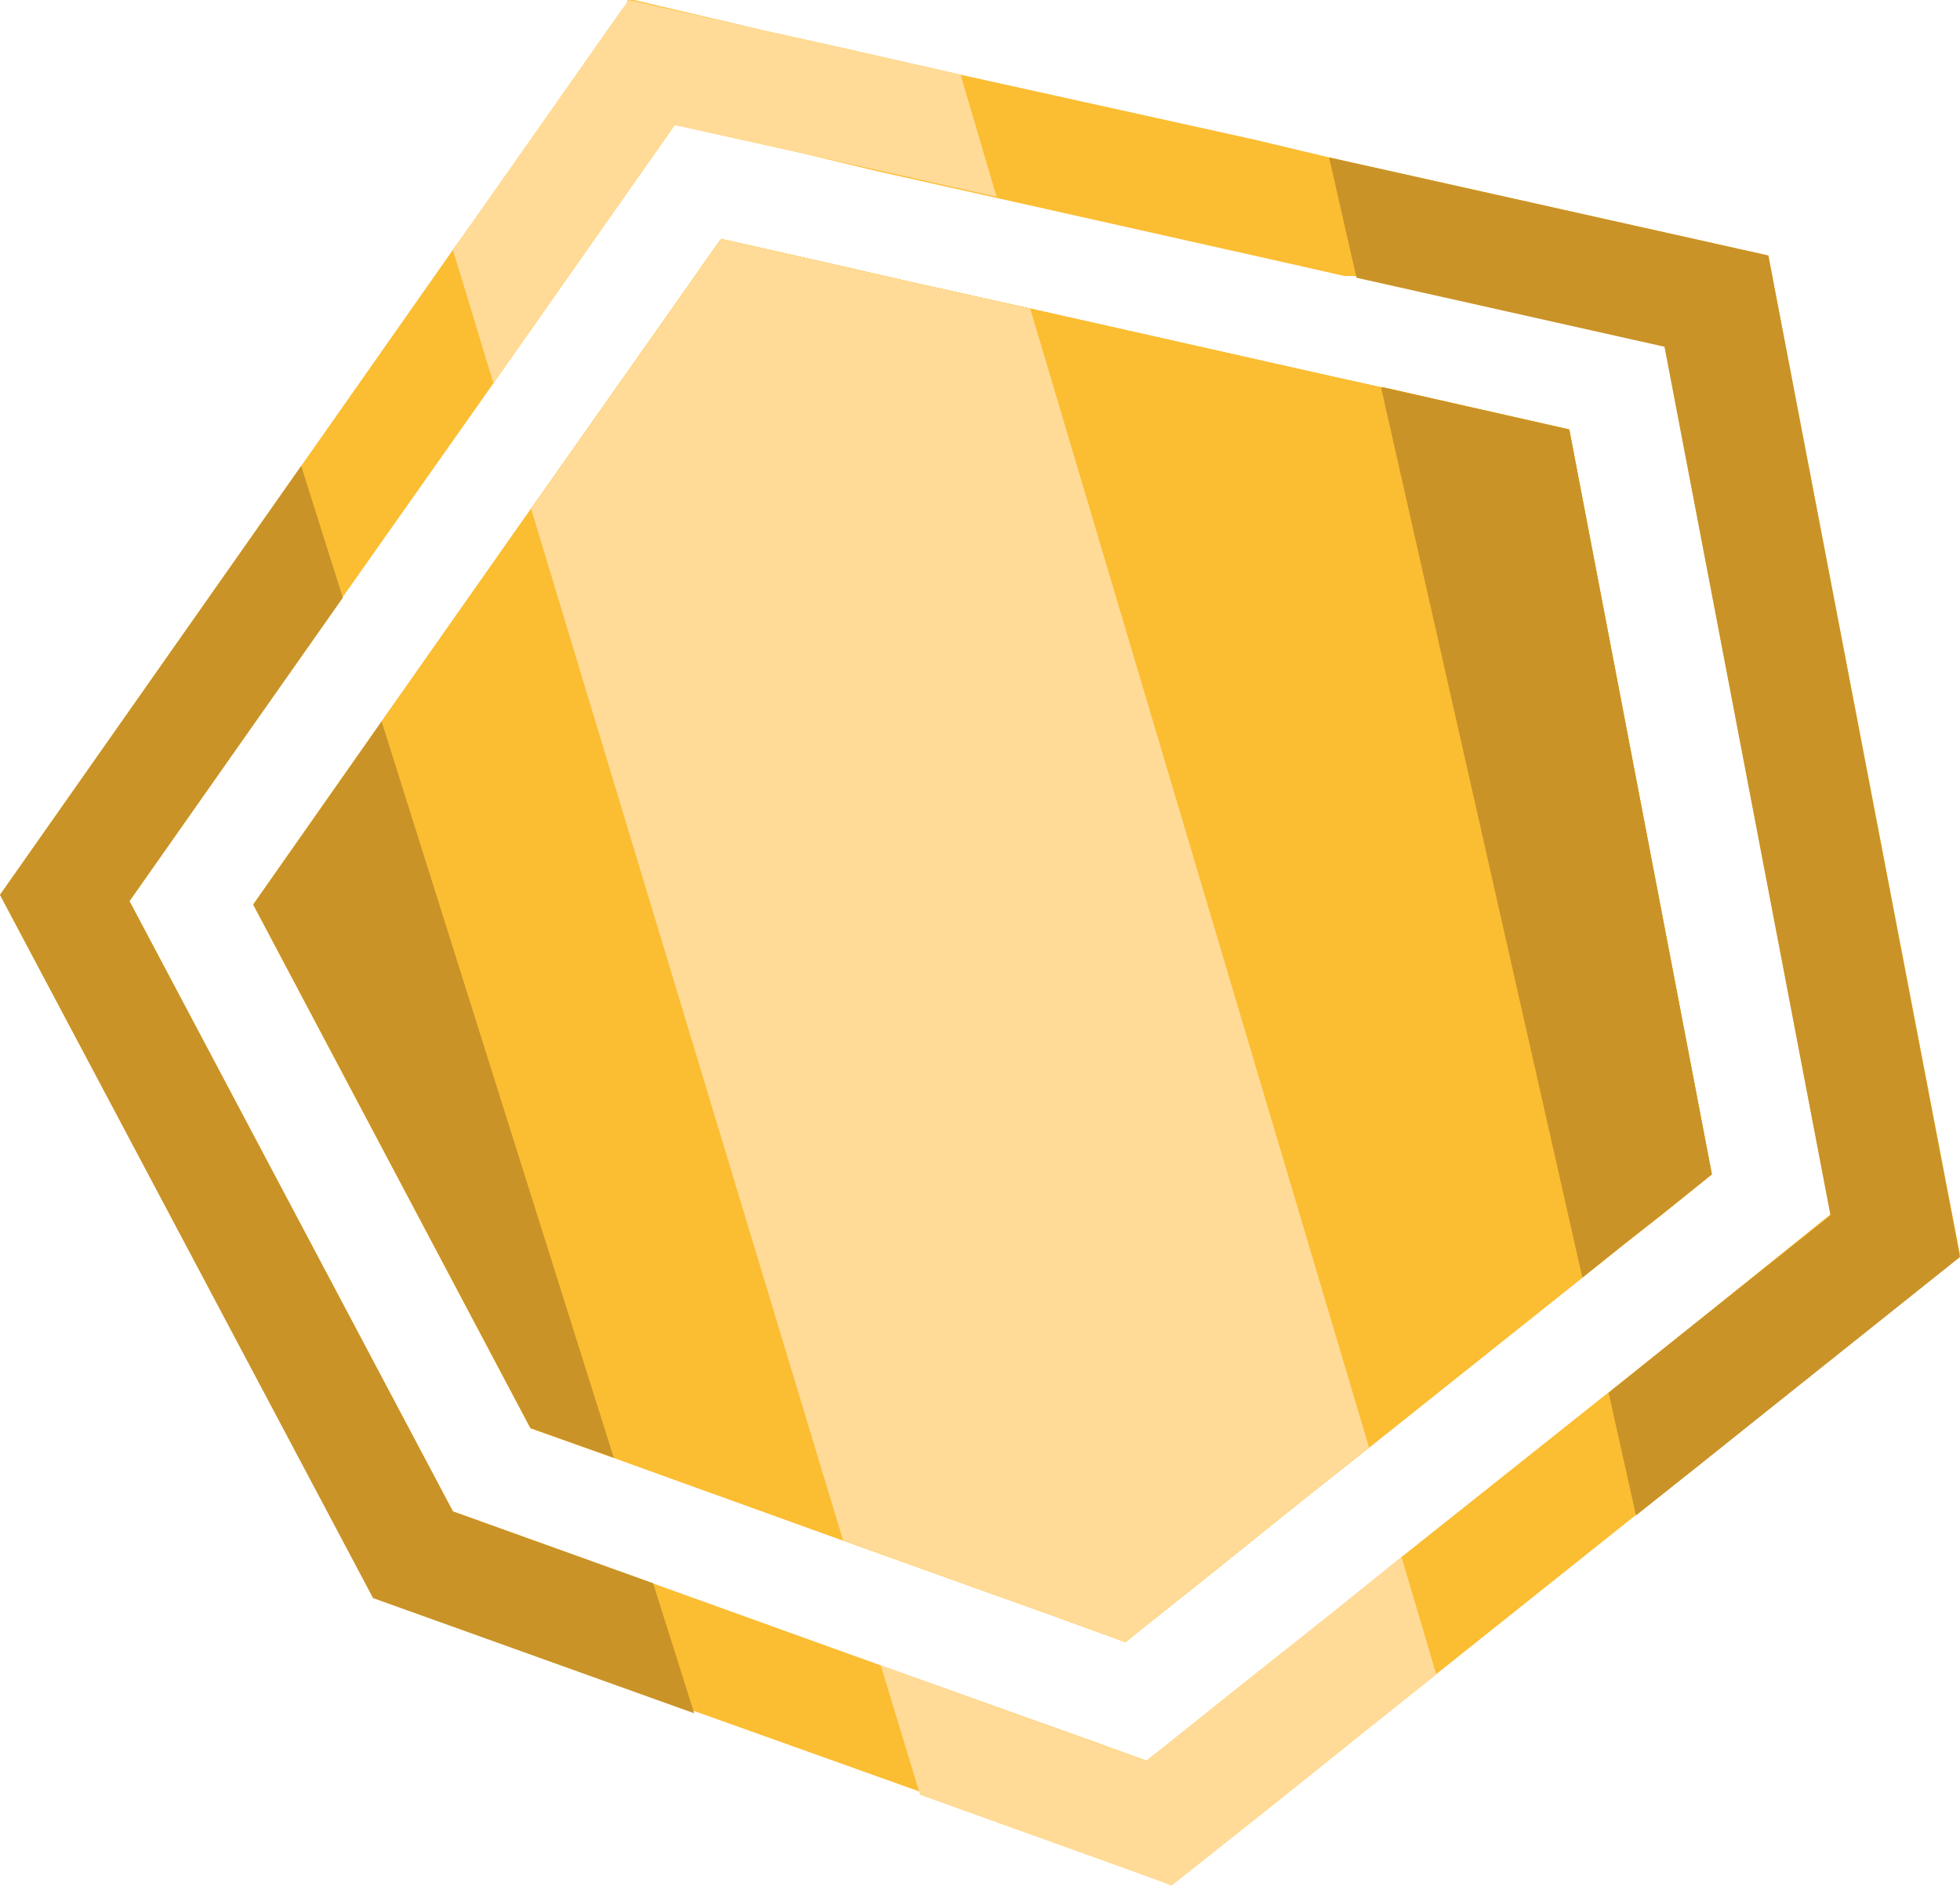
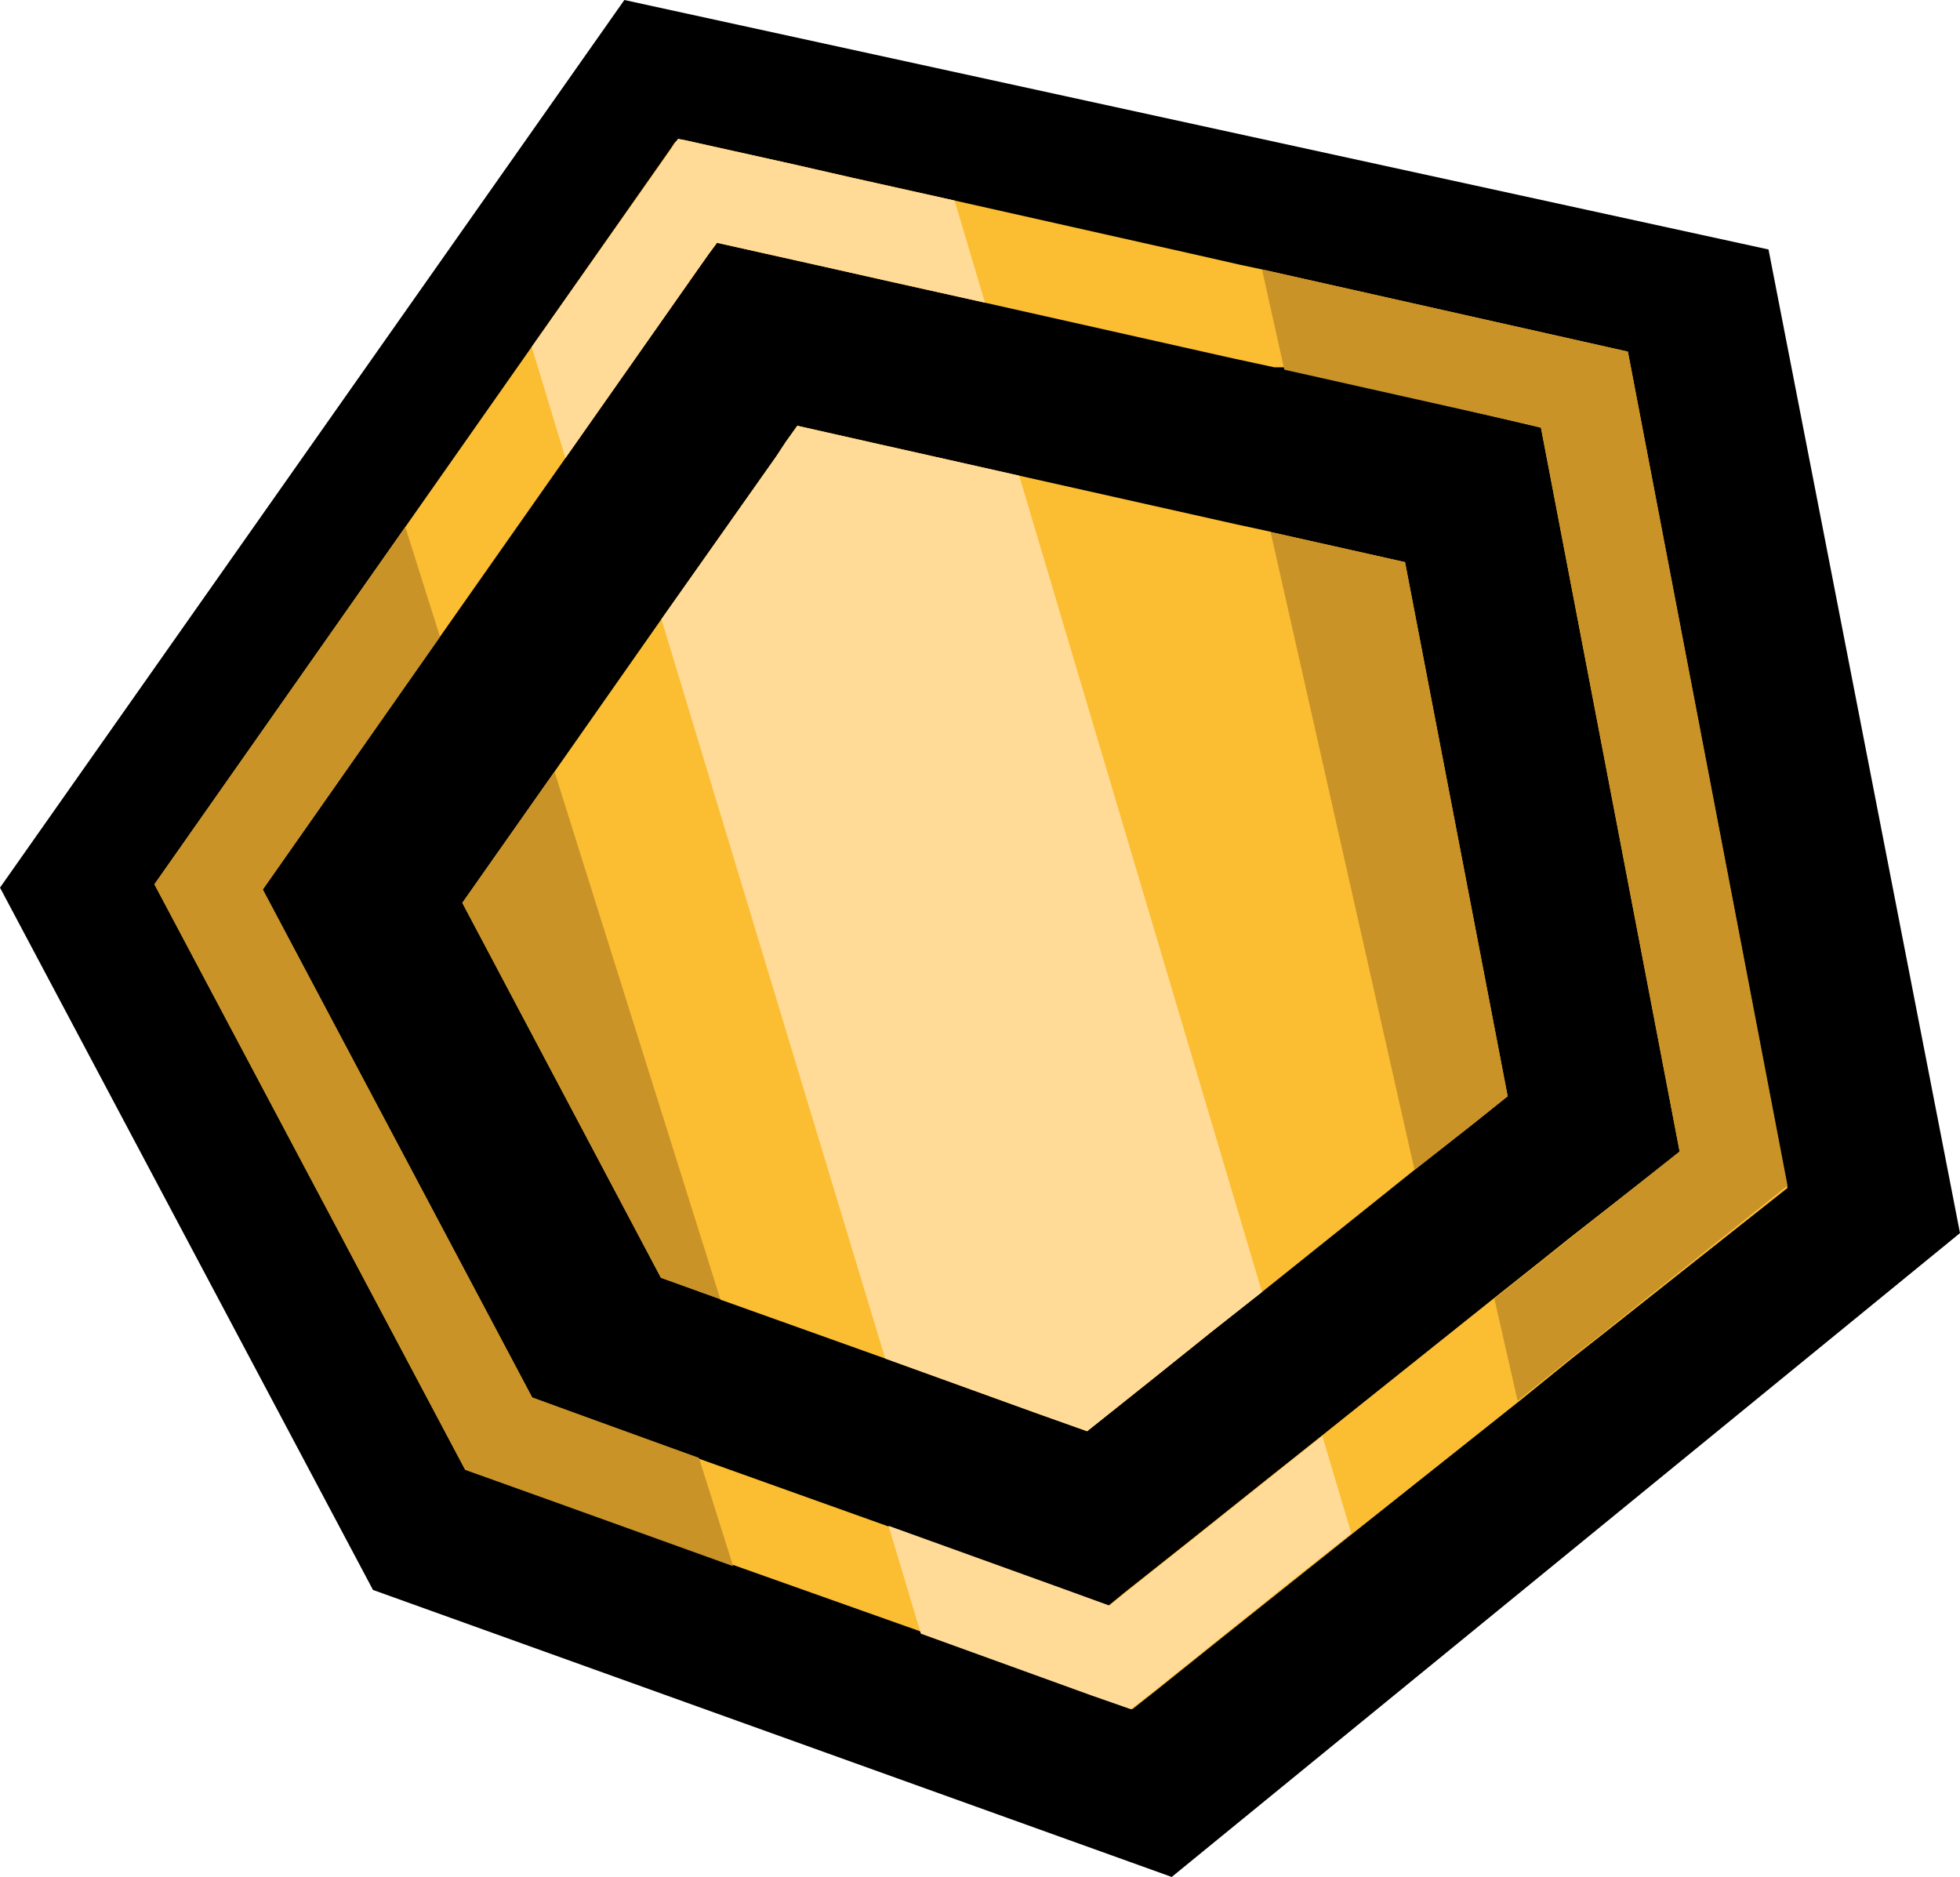
- <svg xmlns="http://www.w3.org/2000/svg" viewBox="0 0 34.36 33.06">
+ <svg xmlns="http://www.w3.org/2000/svg" viewBox="0 0 41.25 39.5">
  <defs>
    <style>.cls-1{fill:#fbbd32;}.cls-2{fill:#ffdb97;}.cls-3{fill:#c99328;}</style>
  </defs>
  <g id="Слой_2" data-name="Слой 2">
    <g id="Слой_1-2" data-name="Слой 1">
-       <polygon class="cls-1" points="30.01 20.59 29.14 21.29 28.49 21.8 27.74 22.4 27.74 22.4 24 25.38 22.8 26.33 21.27 27.56 19.84 28.7 19.73 28.79 18.52 28.35 14.78 27.01 10.76 25.56 10.76 25.56 9.3 25.04 4.44 15.86 6.69 12.65 9.31 8.92 12.12 4.93 12.35 4.6 12.64 4.19 14.64 4.64 15.99 4.95 18.06 5.41 23.35 6.6 24.21 6.79 24.24 6.79 27.51 7.53 30.01 20.59" />
-       <polygon class="cls-1" points="30.01 20.59 29.14 21.29 28.49 21.8 27.74 22.4 27.74 22.4 24 25.38 22.8 26.33 21.27 27.56 19.84 28.7 19.73 28.79 18.52 28.35 14.78 27.01 10.76 25.56 10.76 25.56 9.3 25.04 4.44 15.86 6.69 12.65 9.31 8.92 12.12 4.93 12.35 4.6 12.64 4.19 14.64 4.64 15.99 4.95 18.06 5.41 23.35 6.6 24.21 6.79 24.24 6.79 27.51 7.53 30.01 20.59" />
-       <polygon class="cls-1" points="30.01 20.59 29.14 21.29 28.49 21.8 27.74 22.4 27.74 22.4 24 25.38 22.8 26.33 21.27 27.56 19.84 28.7 19.73 28.79 18.52 28.35 14.78 27.01 10.76 25.56 10.76 25.56 9.3 25.04 4.44 15.86 6.69 12.65 9.31 8.92 12.12 4.93 12.35 4.6 12.64 4.19 14.64 4.64 15.99 4.95 18.06 5.41 23.35 6.6 24.21 6.79 24.24 6.79 27.51 7.53 30.01 20.59" />
-       <path class="cls-1" d="M31,4.48,23.3,2.76l-.46-.11L22,2.45,16.84,1.31,14.68.82,13.46.55,11.11,0,11,0,11,.1l-.11.15L7.94,4.38,5.28,8.17,0,15.69,6.54,28l5.63,2,4,1.43,3.59,1.29.82.3.53-.42,1.36-1.08,1.62-1.3,1.13-.9,3.5-2.79,1.12-.89.65-.52L34.36,22ZM29.77,23.16l-.65.52-.93.74L24.57,27.3l-1.16.94-1.58,1.25-1.4,1.12-.33.26-1-.36L15.44,29.2l-4-1.44L7.94,26.5,2.27,15.8,6,10.48,8.65,6.72,11.5,2.66l.17-.24.16-.23,2.25.5L15.37,3l2.1.47,5.22,1.17.88.2.21,0,5.4,1.22,2.91,15.23Z" />
-       <polygon class="cls-2" points="17.47 3.45 15.37 2.98 14.08 2.69 11.83 2.19 11.67 2.42 11.5 2.66 8.65 6.72 7.94 4.38 10.84 0.25 10.95 0.1 11.02 0 11.12 0.02 13.46 0.55 14.68 0.82 16.84 1.31 17.47 3.45" />
-       <polygon class="cls-2" points="18.52 28.35 14.78 27.01 9.31 8.92 12.12 4.93 12.35 4.6 12.64 4.19 14.64 4.64 15.99 4.95 18.06 5.41 24 25.38 24 25.38 22.8 26.33 21.27 27.56 19.84 28.7 19.73 28.79 18.52 28.35" />
-       <polygon class="cls-2" points="25.18 29.36 24.05 30.26 22.43 31.56 21.07 32.64 20.54 33.06 19.72 32.76 16.13 31.47 15.44 29.2 19.11 30.52 20.1 30.87 20.43 30.61 21.83 29.49 23.41 28.23 24.57 27.3 25.18 29.36" />
-       <polygon class="cls-3" points="4.44 15.86 6.69 12.65 10.76 25.56 9.3 25.04 4.44 15.86" />
-       <polygon class="cls-3" points="12.17 30.04 6.54 28.02 0 15.69 5.28 8.17 6.01 10.48 2.27 15.8 7.94 26.5 11.45 27.76 12.17 30.04" />
-       <polygon class="cls-3" points="28.49 21.8 27.74 22.4 27.74 22.4 24.21 6.79 24.24 6.79 27.51 7.53 30.01 20.59 29.14 21.29 28.49 21.8" />
-       <polygon class="cls-3" points="34.36 22.04 30.45 25.16 29.8 25.68 28.68 26.57 28.2 24.42 29.12 23.68 29.77 23.16 32.09 21.31 29.18 6.08 23.78 4.87 23.3 2.76 31 4.48 34.36 22.04" />
+       <polygon points="0 18.68 13.14 0 37.22 5.25 41.25 25.95 24.66 39.5 7.85 33.46 0 18.68" />
+       <path class="cls-1" d="M34.26,7.4l-7.7-1.73-.47-.1-.88-.2L20.09,4.22l-2.15-.48-1.23-.28-2.34-.52-.1,0L14.2,3l-.1.15L11.19,7.3,8.53,11.09,3.25,18.61,9.79,30.93l5.63,2,4,1.42L23,35.68l.83.29.52-.41,1.36-1.09,1.63-1.3,1.13-.9,3.5-2.78,1.11-.9.65-.51L37.62,25ZM33,26.08l-.65.52-.92.73-3.62,2.89-1.17.93-1.58,1.26-1.4,1.11-.33.27-1-.36-3.67-1.32-4-1.43L11.2,29.41,5.53,18.72,9.26,13.4,11.9,9.64l2.85-4.06.17-.24.17-.23,2.24.5,1.29.29,2.11.47,5.21,1.17.88.19.21,0L32.43,9l2.92,15.24Z" />
+       <polygon class="cls-2" points="20.73 6.37 18.62 5.9 17.33 5.61 15.09 5.11 14.92 5.34 14.75 5.58 11.9 9.64 11.19 7.3 14.1 3.17 14.2 3.02 14.27 2.92 14.37 2.94 16.71 3.46 17.93 3.74 20.09 4.22 20.73 6.37" />
+       <polygon class="cls-2" points="28.44 32.27 27.3 33.17 25.68 34.47 24.32 35.56 23.8 35.97 22.97 35.68 19.38 34.38 18.7 32.11 22.36 33.43 23.35 33.79 23.68 33.52 25.08 32.41 26.66 31.15 27.83 30.22 28.44 32.27" />
+       <polygon class="cls-3" points="15.43 32.96 9.79 30.93 3.25 18.61 8.53 11.09 9.26 13.4 5.53 18.72 11.2 29.41 14.71 30.68 15.43 32.96" />
+       <polygon class="cls-1" points="31.73 23.07 30.98 23.67 30.42 24.11 29.77 24.62 29.77 24.62 26.56 27.19 25.52 28.01 24.21 29.06 22.98 30.04 22.88 30.12 21.84 29.75 18.63 28.59 15.16 27.35 15.16 27.34 13.91 26.89 9.73 19 11.67 16.24 13.92 13.03 16.34 9.6 16.53 9.31 16.78 8.96 18.51 9.35 19.67 9.61 21.45 10.01 26 11.03 26.74 11.19 26.76 11.2 29.57 11.83 31.73 23.07" />
+       <polygon class="cls-2" points="21.84 29.75 18.63 28.59 13.92 13.03 16.34 9.6 16.53 9.31 16.78 8.96 18.51 9.35 19.67 9.61 21.45 10.01 26.56 27.19 26.56 27.19 25.52 28.01 24.21 29.06 22.98 30.04 22.88 30.12 21.84 29.75" />
+       <polygon class="cls-3" points="9.73 19 11.67 16.24 15.16 27.34 13.91 26.89 9.73 19" />
+       <polygon class="cls-3" points="30.42 24.11 29.77 24.62 29.77 24.62 26.74 11.19 26.76 11.2 29.57 11.83 31.73 23.07 30.98 23.67 30.42 24.11" />
+       <polygon class="cls-3" points="37.62 24.95 33.7 28.08 33.05 28.59 31.94 29.48 31.45 27.33 32.37 26.6 33.02 26.08 35.35 24.23 32.43 8.99 27.03 7.78 26.56 5.67 34.26 7.4 37.62 24.95" />
    </g>
  </g>
</svg>
